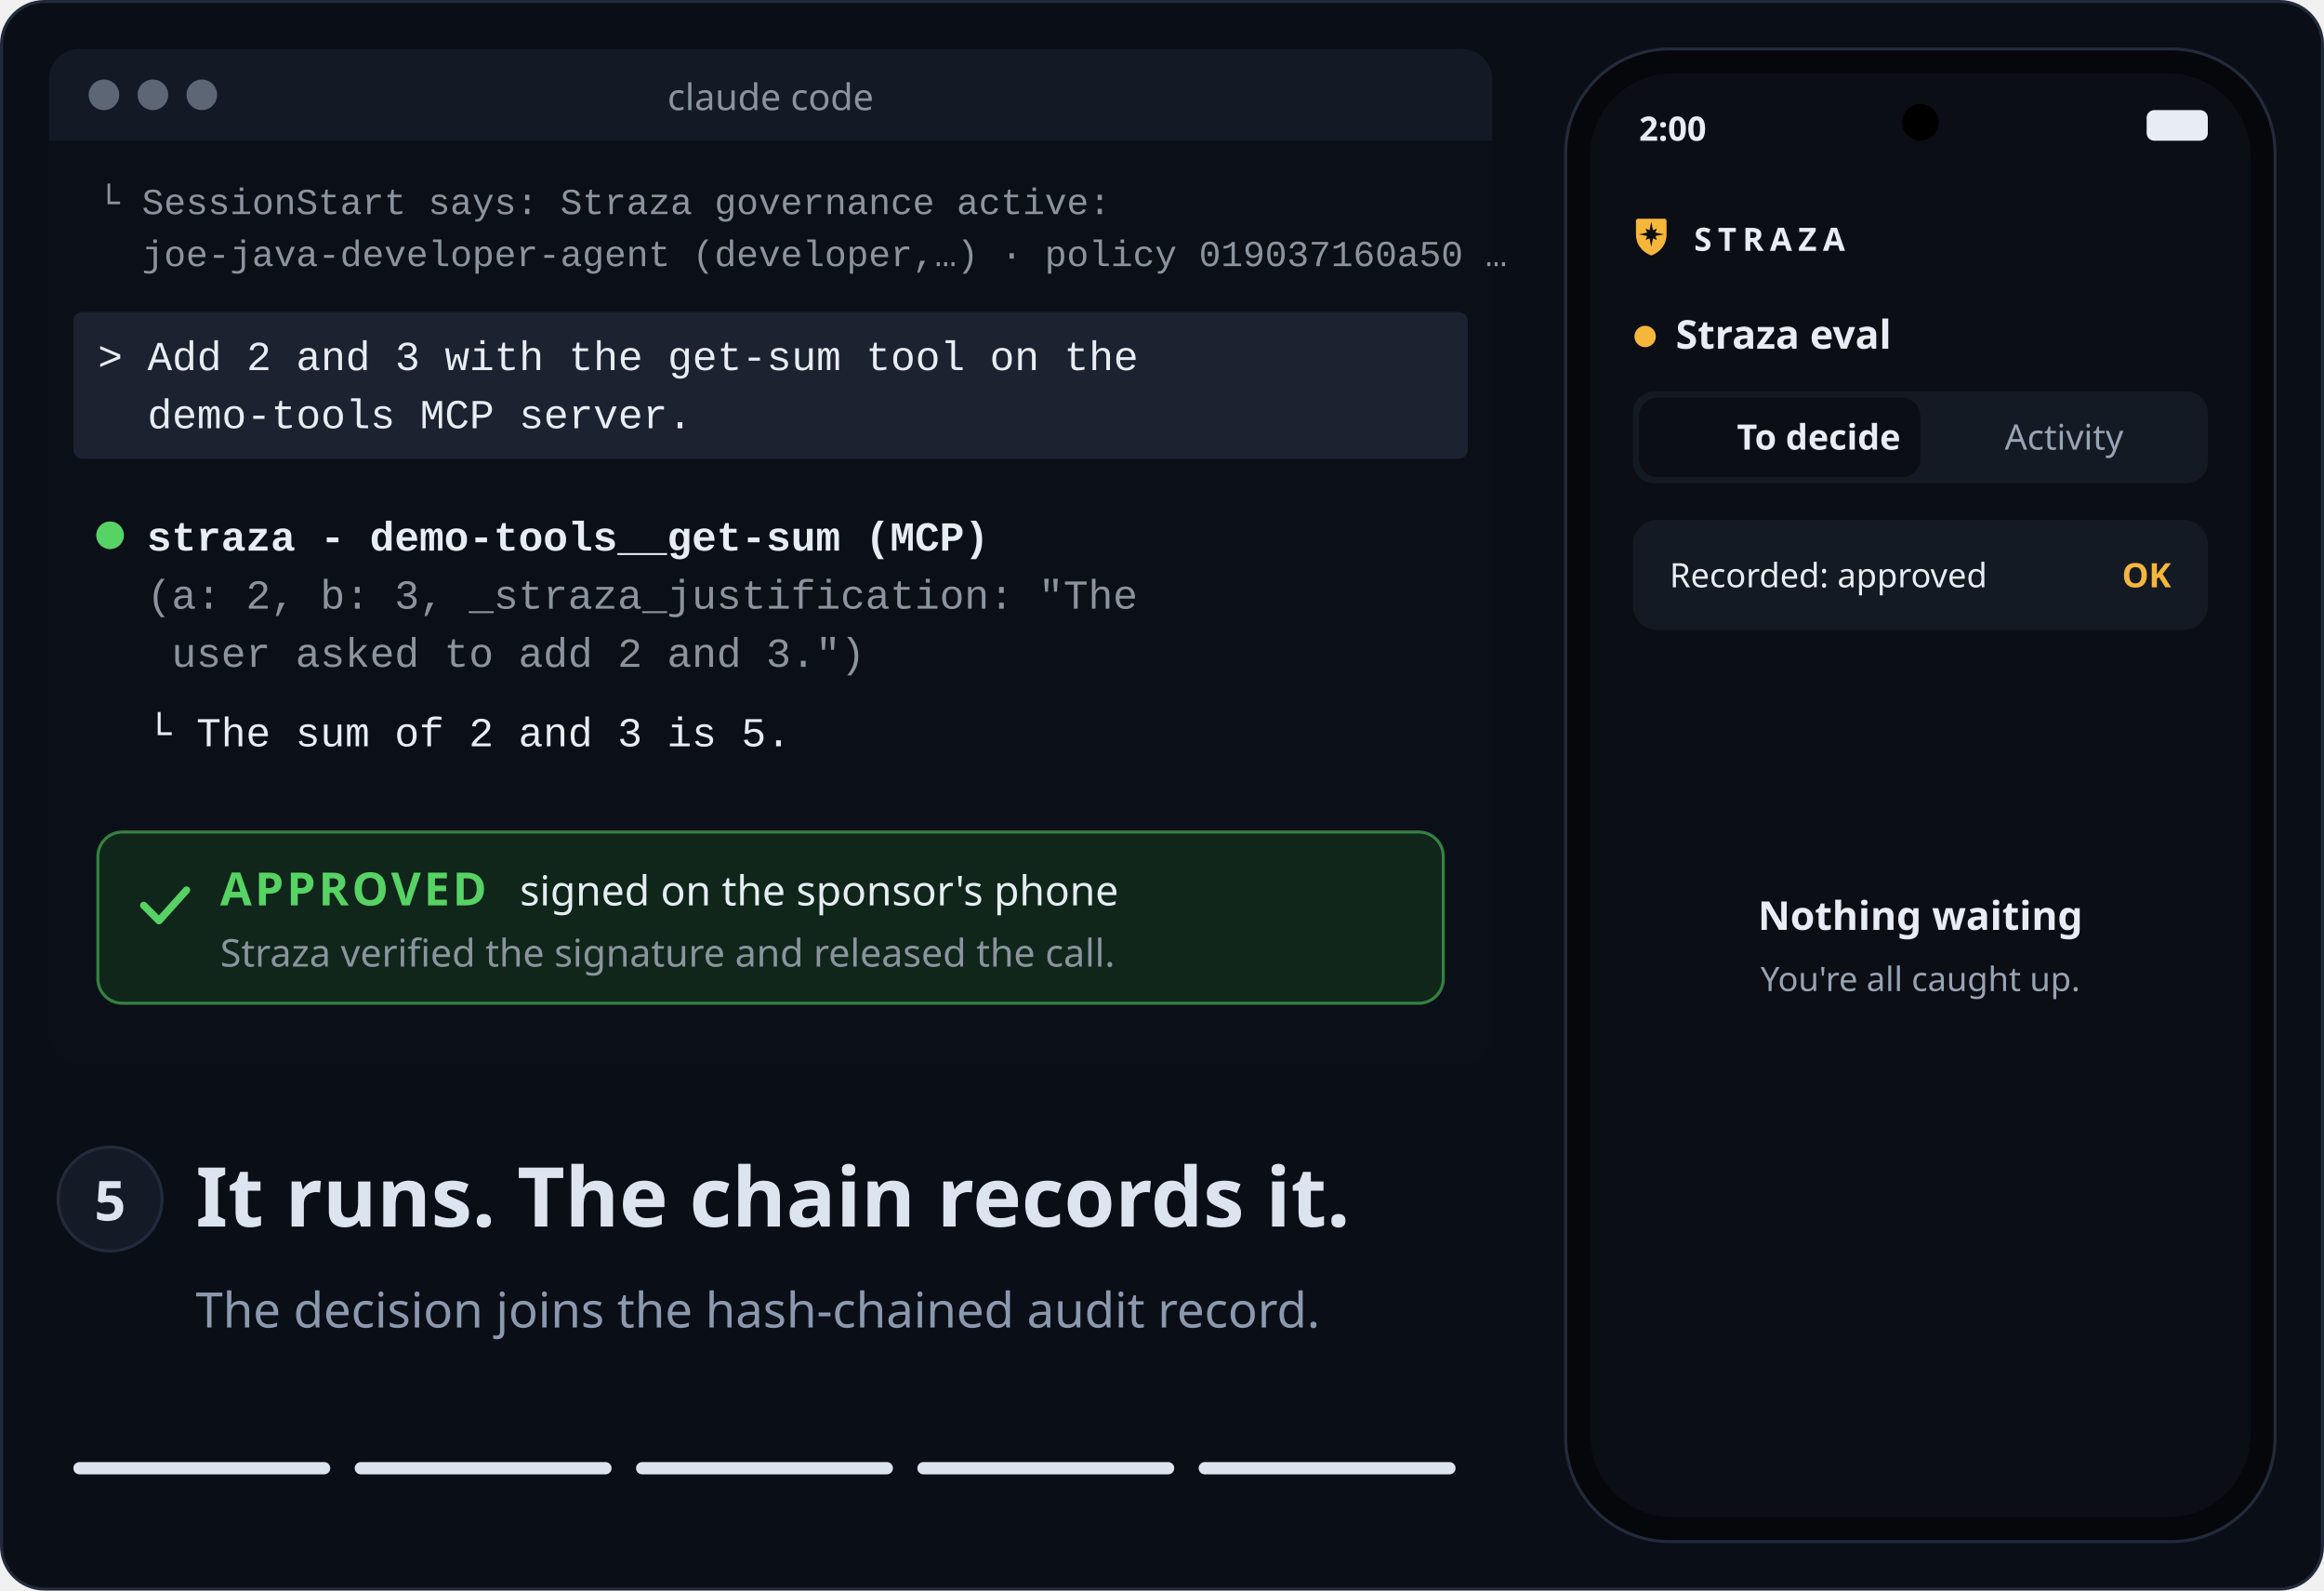
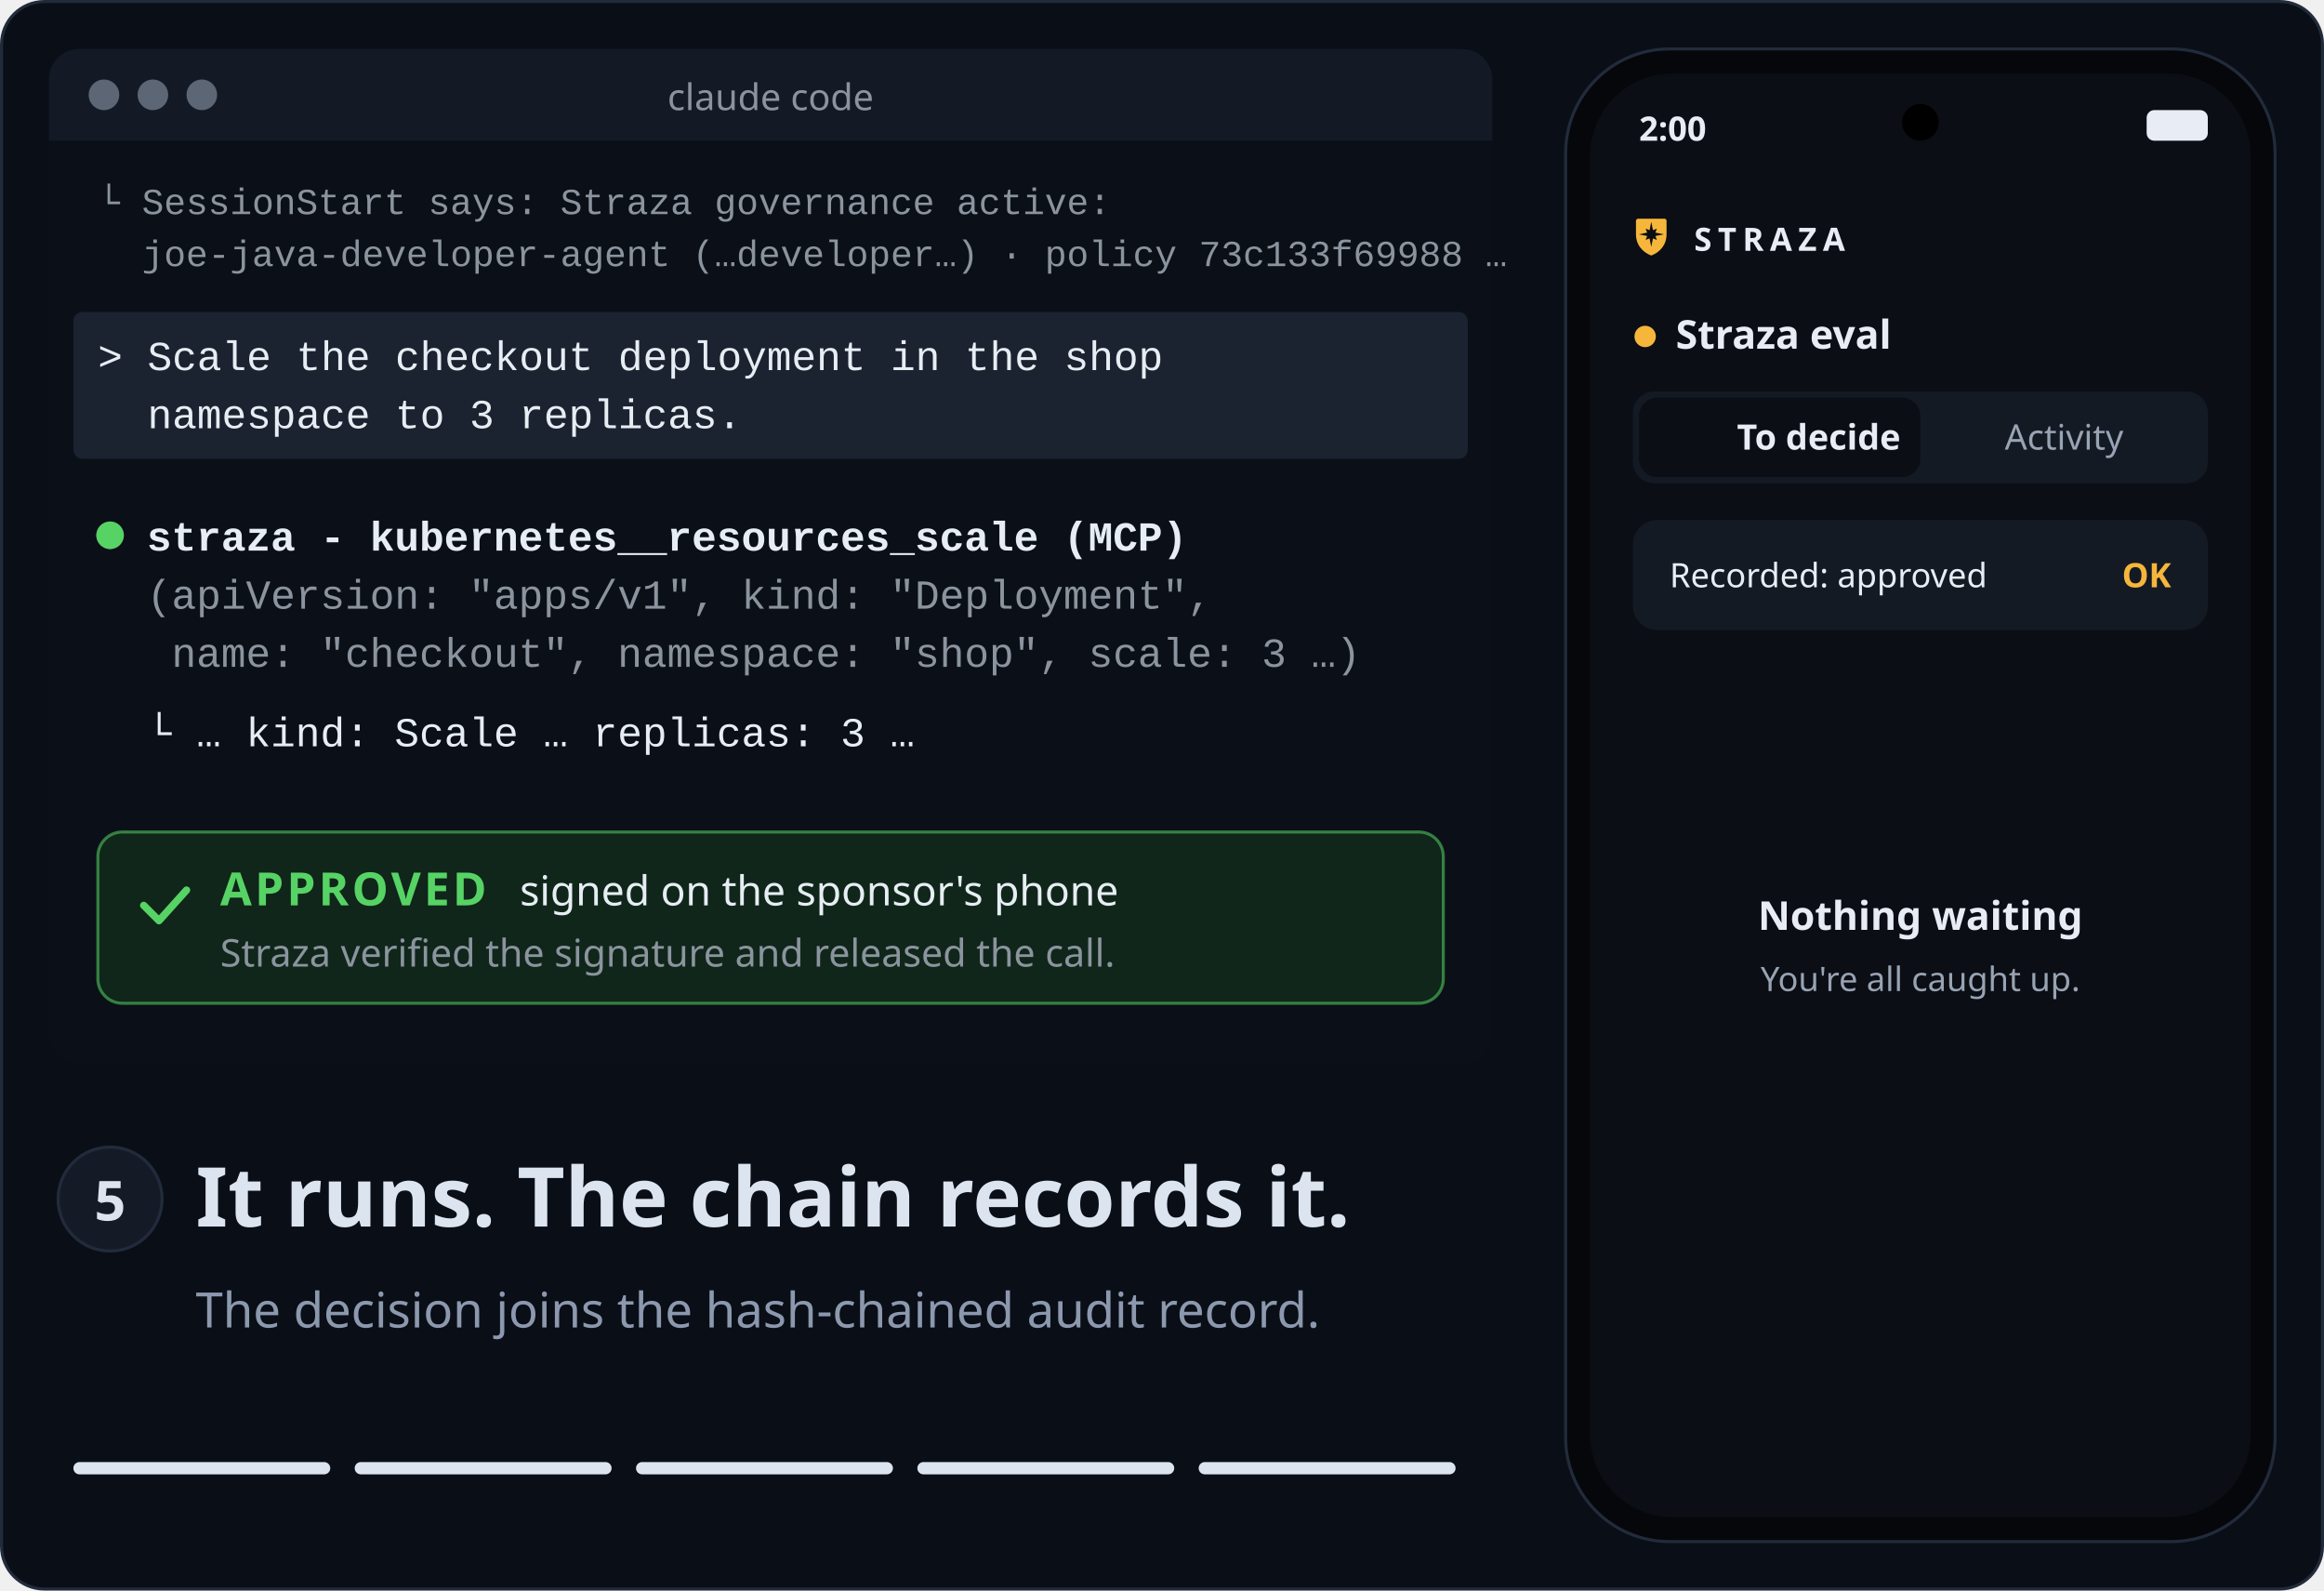
<svg xmlns="http://www.w3.org/2000/svg" viewBox="0 0 760 520" width="760" height="520" role="img" aria-labelledby="t d" xml:space="preserve">
  <style>text{white-space:pre}@keyframes k-prompt{0.00%{opacity:0}1.11%{opacity:0}2.22%{opacity:1}97.78%{opacity:1}98.89%{opacity:0}100.00%{opacity:0}}
.prompt{opacity:1;animation:k-prompt 18s linear infinite}
@keyframes k-cov1{0.00%{transform:translateX(0px);animation-timing-function:steps(40,end)}2.22%{transform:translateX(0px);animation-timing-function:steps(40,end)}7.22%{transform:translateX(440px)}99.94%{transform:translateX(440px)}100.00%{transform:translateX(0px)}}
.cov1{transform:translateX(440px);transform-box:fill-box;animation:k-cov1 18s linear infinite}
@keyframes k-cov2{0.00%{transform:translateX(0px);animation-timing-function:steps(40,end)}7.50%{transform:translateX(0px);animation-timing-function:steps(40,end)}10.56%{transform:translateX(440px)}99.94%{transform:translateX(440px)}100.00%{transform:translateX(0px)}}
.cov2{transform:translateX(440px);transform-box:fill-box;animation:k-cov2 18s linear infinite}
@keyframes k-call{0.00%{opacity:0}11.67%{opacity:0}13.33%{opacity:1}97.78%{opacity:1}99.44%{opacity:0}100.00%{opacity:0}}
.call{opacity:1;animation:k-call 18s linear infinite}
@keyframes k-done{0.00%{opacity:0}56.11%{opacity:0}57.78%{opacity:1}97.78%{opacity:1}99.44%{opacity:0}100.00%{opacity:0}}
.done{opacity:1;animation:k-done 18s linear infinite}
@keyframes k-result{0.00%{opacity:0}57.78%{opacity:0}59.44%{opacity:1}97.78%{opacity:1}99.44%{opacity:0}100.00%{opacity:0}}
.result{opacity:1;animation:k-result 18s linear infinite}
@keyframes k-wait{0.00%{opacity:0}15.00%{opacity:0}16.39%{opacity:1}55.56%{opacity:1}56.94%{opacity:0}100.00%{opacity:0}}
.wait{opacity:0;animation:k-wait 18s linear infinite}
@keyframes k-appr{0.00%{opacity:0}55.56%{opacity:0}56.94%{opacity:1}97.78%{opacity:1}99.17%{opacity:0}100.00%{opacity:0}}
.appr{opacity:1;animation:k-appr 18s linear infinite}
@keyframes k-cap0{0.00%{opacity:0}1.11%{opacity:0}2.50%{opacity:1}15.00%{opacity:1}16.39%{opacity:0}100.00%{opacity:0}}
.cap0{opacity:0;animation:k-cap0 18s linear infinite}
@keyframes k-cap1{0.00%{opacity:0}15.00%{opacity:0}16.39%{opacity:1}31.11%{opacity:1}32.50%{opacity:0}100.00%{opacity:0}}
.cap1{opacity:0;animation:k-cap1 18s linear infinite}
@keyframes k-cap2{0.00%{opacity:0}31.11%{opacity:0}32.50%{opacity:1}55.00%{opacity:1}56.39%{opacity:0}100.00%{opacity:0}}
.cap2{opacity:0;animation:k-cap2 18s linear infinite}
@keyframes k-cap3{0.00%{opacity:0}55.00%{opacity:0}56.39%{opacity:1}70.00%{opacity:1}71.39%{opacity:0}100.00%{opacity:0}}
.cap3{opacity:0;animation:k-cap3 18s linear infinite}
@keyframes k-cap4{0.00%{opacity:0}70.00%{opacity:0}71.39%{opacity:1}97.78%{opacity:1}99.17%{opacity:0}100.00%{opacity:0}}
.cap4{opacity:1;animation:k-cap4 18s linear infinite}
@keyframes k-bar0{0.00%{opacity:0}1.11%{opacity:0}2.50%{opacity:1}97.78%{opacity:1}99.17%{opacity:0}100.00%{opacity:0}}
.bar0{opacity:1;animation:k-bar0 18s linear infinite}
@keyframes k-bar1{0.00%{opacity:0}15.00%{opacity:0}16.39%{opacity:1}97.78%{opacity:1}99.17%{opacity:0}100.00%{opacity:0}}
.bar1{opacity:1;animation:k-bar1 18s linear infinite}
@keyframes k-bar2{0.00%{opacity:0}31.11%{opacity:0}32.50%{opacity:1}97.78%{opacity:1}99.17%{opacity:0}100.00%{opacity:0}}
.bar2{opacity:1;animation:k-bar2 18s linear infinite}
@keyframes k-bar3{0.00%{opacity:0}55.00%{opacity:0}56.39%{opacity:1}97.78%{opacity:1}99.17%{opacity:0}100.00%{opacity:0}}
.bar3{opacity:1;animation:k-bar3 18s linear infinite}
@keyframes k-bar4{0.00%{opacity:0}70.00%{opacity:0}71.39%{opacity:1}97.78%{opacity:1}99.17%{opacity:0}100.00%{opacity:0}}
.bar4{opacity:1;animation:k-bar4 18s linear infinite}
@keyframes k-s0{0.00%{opacity:1}16.67%{opacity:1}18.33%{opacity:0}96.67%{opacity:0}99.44%{opacity:1}100.00%{opacity:1}}
.s0{opacity:0;animation:k-s0 18s linear infinite}
@keyframes k-s1{0.00%{opacity:0}16.67%{opacity:0}18.33%{opacity:1}27.78%{opacity:1}29.44%{opacity:0}100.00%{opacity:0}}
.s1{opacity:0;animation:k-s1 18s linear infinite}
@keyframes k-tap1{0.00%{opacity:0}25.28%{opacity:0}25.83%{opacity:0.3}27.50%{opacity:0}100.00%{opacity:0}}
.tap1{opacity:0;animation:k-tap1 18s linear infinite}
@keyframes k-s2{0.00%{opacity:0}27.78%{opacity:0}29.44%{opacity:1}55.00%{opacity:1}56.67%{opacity:0}100.00%{opacity:0}}
.s2{opacity:0;animation:k-s2 18s linear infinite}
@keyframes k-tap2{0.00%{opacity:0}38.33%{opacity:0}38.89%{opacity:0.35}40.83%{opacity:0}100.00%{opacity:0}}
.tap2{opacity:0;animation:k-tap2 18s linear infinite}
@keyframes k-pin0{0.00%{opacity:0}43.89%{opacity:0}44.44%{opacity:1}55.00%{opacity:1}55.56%{opacity:0}100.00%{opacity:0}}
.pin0{opacity:0;animation:k-pin0 18s linear infinite}
@keyframes k-pin1{0.00%{opacity:0}45.83%{opacity:0}46.39%{opacity:1}55.00%{opacity:1}55.56%{opacity:0}100.00%{opacity:0}}
.pin1{opacity:0;animation:k-pin1 18s linear infinite}
@keyframes k-pin2{0.00%{opacity:0}47.78%{opacity:0}48.33%{opacity:1}55.00%{opacity:1}55.56%{opacity:0}100.00%{opacity:0}}
.pin2{opacity:0;animation:k-pin2 18s linear infinite}
@keyframes k-pin3{0.00%{opacity:0}49.72%{opacity:0}50.28%{opacity:1}55.00%{opacity:1}55.56%{opacity:0}100.00%{opacity:0}}
.pin3{opacity:0;animation:k-pin3 18s linear infinite}
@keyframes k-s3{0.00%{opacity:0}40.56%{opacity:0}42.22%{opacity:1}55.00%{opacity:1}56.67%{opacity:0}100.00%{opacity:0}}
.s3{opacity:0;animation:k-s3 18s linear infinite}
@keyframes k-s4{0.00%{opacity:0}55.00%{opacity:0}56.67%{opacity:1}96.67%{opacity:1}98.33%{opacity:0}100.00%{opacity:0}}
.s4{opacity:1;animation:k-s4 18s linear infinite}
@media (prefers-reduced-motion:reduce){*{animation:none!important}}</style>
  <rect x=".5" y=".5" width="759" height="519" rx="14" fill="#0a0e16" stroke="#222b3b" />
  <rect x="16" y="16" width="472" height="332" rx="10" fill="#0b0f17" />
  <path d="M16 46V26a10 10 0 0 1 10-10H478a10 10 0 0 1 10 10V46Z" fill="#131a26" />
  <circle cx="34" cy="31" r="5" fill="#5c6675" />
  <circle cx="50" cy="31" r="5" fill="#5c6675" />
  <circle cx="66" cy="31" r="5" fill="#5c6675" />
  <text x="252.0" y="36" font-family="-apple-system,BlinkMacSystemFont,'Segoe UI','Noto Sans',Helvetica,Arial,sans-serif" font-size="12" font-weight="400" fill="#8b949e" text-anchor="middle">claude code</text>
  <text x="32" y="70" font-family="ui-monospace,SFMono-Regular,Menlo,Consolas,'Liberation Mono',monospace" font-size="12" font-weight="400" fill="#8b949e" text-anchor="start">└ SessionStart says: Straza governance active:</text>
-   <text x="32" y="87" font-family="ui-monospace,SFMono-Regular,Menlo,Consolas,'Liberation Mono',monospace" font-size="12" font-weight="400" fill="#8b949e" text-anchor="start">  joe-java-developer-agent (developer,…) · policy 019037160a50 …</text>
+   <text x="32" y="87" font-family="ui-monospace,SFMono-Regular,Menlo,Consolas,'Liberation Mono',monospace" font-size="12" font-weight="400" fill="#8b949e" text-anchor="start">  joe-java-developer-agent (…developer…) · policy 73c133f69988 …</text>
  <clipPath id="pc">
    <rect x="24" y="102" width="456" height="48" />
  </clipPath>
  <g class="prompt" clip-path="url(#pc)">
    <rect x="24" y="102" width="456" height="48" rx="3" fill="#1b2331" />
-     <text x="32" y="121" font-family="ui-monospace,SFMono-Regular,Menlo,Consolas,'Liberation Mono',monospace" font-size="13.5" font-weight="400" fill="#e6edf3" text-anchor="start">&gt; Add 2 and 3 with the get-sum tool on the</text>
-     <text x="32" y="140" font-family="ui-monospace,SFMono-Regular,Menlo,Consolas,'Liberation Mono',monospace" font-size="13.5" font-weight="400" fill="#e6edf3" text-anchor="start">  demo-tools MCP server.</text>
+     <text x="32" y="121" font-family="ui-monospace,SFMono-Regular,Menlo,Consolas,'Liberation Mono',monospace" font-size="13.5" font-weight="400" fill="#e6edf3" text-anchor="start">&gt; Scale the checkout deployment in the shop</text>
+     <text x="32" y="140" font-family="ui-monospace,SFMono-Regular,Menlo,Consolas,'Liberation Mono',monospace" font-size="13.5" font-weight="400" fill="#e6edf3" text-anchor="start">  namespace to 3 replicas.</text>
    <rect class="cov1" x="46" y="106" width="472" height="19" fill="#1b2331" />
    <rect class="cov2" x="46" y="126" width="472" height="20" fill="#1b2331" />
  </g>
  <g class="call">
    <circle cx="36" cy="175" r="4.5" fill="#5c6675" />
-     <text x="48" y="180" font-family="ui-monospace,SFMono-Regular,Menlo,Consolas,'Liberation Mono',monospace" font-size="13.5" font-weight="700" fill="#e6edf3" text-anchor="start">straza - demo-tools__get-sum (MCP)</text>
-     <text x="48" y="199" font-family="ui-monospace,SFMono-Regular,Menlo,Consolas,'Liberation Mono',monospace" font-size="13.5" font-weight="400" fill="#8b949e" text-anchor="start">(a: 2, b: 3, _straza_justification: "The</text>
-     <text x="48" y="218" font-family="ui-monospace,SFMono-Regular,Menlo,Consolas,'Liberation Mono',monospace" font-size="13.5" font-weight="400" fill="#8b949e" text-anchor="start"> user asked to add 2 and 3.")</text>
+     <text x="48" y="180" font-family="ui-monospace,SFMono-Regular,Menlo,Consolas,'Liberation Mono',monospace" font-size="13.5" font-weight="700" fill="#e6edf3" text-anchor="start">straza - kubernetes__resources_scale (MCP)</text>
+     <text x="48" y="199" font-family="ui-monospace,SFMono-Regular,Menlo,Consolas,'Liberation Mono',monospace" font-size="13.5" font-weight="400" fill="#8b949e" text-anchor="start">(apiVersion: "apps/v1", kind: "Deployment",</text>
+     <text x="48" y="218" font-family="ui-monospace,SFMono-Regular,Menlo,Consolas,'Liberation Mono',monospace" font-size="13.5" font-weight="400" fill="#8b949e" text-anchor="start"> name: "checkout", namespace: "shop", scale: 3 …)</text>
  </g>
  <circle class="done" cx="36" cy="175" r="4.5" fill="#56d364" />
  <g class="result">
-     <text x="48" y="244" font-family="ui-monospace,SFMono-Regular,Menlo,Consolas,'Liberation Mono',monospace" font-size="13.5" font-weight="400" fill="#e6edf3" text-anchor="start">└ The sum of 2 and 3 is 5.</text>
+     <text x="48" y="244" font-family="ui-monospace,SFMono-Regular,Menlo,Consolas,'Liberation Mono',monospace" font-size="13.5" font-weight="400" fill="#e6edf3" text-anchor="start">└ … kind: Scale … replicas: 3 …</text>
  </g>
  <g class="wait">
    <rect x="32" y="272" width="440" height="56" rx="8" fill="#2c2210" stroke="#e3b341" stroke-opacity=".55" />
    <rect x="48" y="289" width="4.5" height="14" rx="1" fill="#e3b341" />
    <rect x="56" y="289" width="4.5" height="14" rx="1" fill="#e3b341" />
    <text x="72" y="296" font-family="-apple-system,BlinkMacSystemFont,'Segoe UI','Noto Sans',Helvetica,Arial,sans-serif" font-size="15" font-weight="700" fill="#e3b341" text-anchor="start" letter-spacing="1">WAITING</text>
-     <text x="156" y="296" font-family="-apple-system,BlinkMacSystemFont,'Segoe UI','Noto Sans',Helvetica,Arial,sans-serif" font-size="13.5" font-weight="400" fill="#e6edf3" text-anchor="start">hold, rule demo-tools-get-sum-approve</text>
-     <text x="72" y="316" font-family="-apple-system,BlinkMacSystemFont,'Segoe UI','Noto Sans',Helvetica,Arial,sans-serif" font-size="12.5" font-weight="400" fill="#8b949e" text-anchor="start">The agent's sponsor decides. No answer in 120 s is a deny.</text>
+     <text x="156" y="296" font-family="-apple-system,BlinkMacSystemFont,'Segoe UI','Noto Sans',Helvetica,Arial,sans-serif" font-size="13.5" font-weight="400" fill="#e6edf3" text-anchor="start">hold, rule kubernetes-resources-scale-approve</text>
+     <text x="72" y="316" font-family="-apple-system,BlinkMacSystemFont,'Segoe UI','Noto Sans',Helvetica,Arial,sans-serif" font-size="12.5" font-weight="400" fill="#8b949e" text-anchor="start">The agent's sponsor decides. No answer in 90 s is a deny.</text>
  </g>
  <g class="appr">
    <rect x="32" y="272" width="440" height="56" rx="8" fill="#10261a" stroke="#56d364" stroke-opacity=".55" />
    <path d="M47 296l5 5 9-10" fill="none" stroke="#56d364" stroke-width="2.4" stroke-linecap="round" stroke-linejoin="round" />
    <text x="72" y="296" font-family="-apple-system,BlinkMacSystemFont,'Segoe UI','Noto Sans',Helvetica,Arial,sans-serif" font-size="15" font-weight="700" fill="#56d364" text-anchor="start" letter-spacing="1">APPROVED</text>
    <text x="170" y="296" font-family="-apple-system,BlinkMacSystemFont,'Segoe UI','Noto Sans',Helvetica,Arial,sans-serif" font-size="13.5" font-weight="400" fill="#e6edf3" text-anchor="start">signed on the sponsor's phone</text>
    <text x="72" y="316" font-family="-apple-system,BlinkMacSystemFont,'Segoe UI','Noto Sans',Helvetica,Arial,sans-serif" font-size="12.5" font-weight="400" fill="#8b949e" text-anchor="start">Straza verified the signature and released the call.</text>
  </g>
  <g class="cap0">
    <circle cx="36" cy="392" r="17" fill="#141b27" stroke="#222b3b" />
    <text x="36" y="399" font-family="-apple-system,BlinkMacSystemFont,'Segoe UI','Noto Sans',Helvetica,Arial,sans-serif" font-size="18" font-weight="700" fill="#dce4f0" text-anchor="middle">1</text>
    <text x="64" y="401" font-family="-apple-system,BlinkMacSystemFont,'Segoe UI','Noto Sans',Helvetica,Arial,sans-serif" font-size="27" font-weight="600" fill="#dce4f0" text-anchor="start">The agent calls a tool.</text>
    <text x="64" y="434" font-family="-apple-system,BlinkMacSystemFont,'Segoe UI','Noto Sans',Helvetica,Arial,sans-serif" font-size="16" font-weight="400" fill="#8b98ae" text-anchor="start">Claude Code, through the Straza MCP gateway.</text>
  </g>
  <g class="cap1">
    <circle cx="36" cy="392" r="17" fill="#141b27" stroke="#222b3b" />
    <text x="36" y="399" font-family="-apple-system,BlinkMacSystemFont,'Segoe UI','Noto Sans',Helvetica,Arial,sans-serif" font-size="18" font-weight="700" fill="#dce4f0" text-anchor="middle">2</text>
    <text x="64" y="401" font-family="-apple-system,BlinkMacSystemFont,'Segoe UI','Noto Sans',Helvetica,Arial,sans-serif" font-size="27" font-weight="600" fill="#dce4f0" text-anchor="start">The call waits for a decision.</text>
    <text x="64" y="434" font-family="-apple-system,BlinkMacSystemFont,'Segoe UI','Noto Sans',Helvetica,Arial,sans-serif" font-size="16" font-weight="400" fill="#8b98ae" text-anchor="start">A mode: approve rule names who decides.</text>
  </g>
  <g class="cap2">
    <circle cx="36" cy="392" r="17" fill="#141b27" stroke="#222b3b" />
    <text x="36" y="399" font-family="-apple-system,BlinkMacSystemFont,'Segoe UI','Noto Sans',Helvetica,Arial,sans-serif" font-size="18" font-weight="700" fill="#dce4f0" text-anchor="middle">3</text>
    <text x="64" y="401" font-family="-apple-system,BlinkMacSystemFont,'Segoe UI','Noto Sans',Helvetica,Arial,sans-serif" font-size="27" font-weight="600" fill="#dce4f0" text-anchor="start">The sponsor checks the call.</text>
    <text x="64" y="434" font-family="-apple-system,BlinkMacSystemFont,'Segoe UI','Noto Sans',Helvetica,Arial,sans-serif" font-size="16" font-weight="400" fill="#8b98ae" text-anchor="start">A preview of the call and the stated reason.</text>
  </g>
  <g class="cap3">
    <circle cx="36" cy="392" r="17" fill="#141b27" stroke="#222b3b" />
    <text x="36" y="399" font-family="-apple-system,BlinkMacSystemFont,'Segoe UI','Noto Sans',Helvetica,Arial,sans-serif" font-size="18" font-weight="700" fill="#dce4f0" text-anchor="middle">4</text>
    <text x="64" y="401" font-family="-apple-system,BlinkMacSystemFont,'Segoe UI','Noto Sans',Helvetica,Arial,sans-serif" font-size="27" font-weight="600" fill="#dce4f0" text-anchor="start">The phone's key signs it.</text>
    <text x="64" y="434" font-family="-apple-system,BlinkMacSystemFont,'Segoe UI','Noto Sans',Helvetica,Arial,sans-serif" font-size="16" font-weight="400" fill="#8b98ae" text-anchor="start">Straza verifies the signature, then releases the call.</text>
  </g>
  <g class="cap4">
    <circle cx="36" cy="392" r="17" fill="#141b27" stroke="#222b3b" />
    <text x="36" y="399" font-family="-apple-system,BlinkMacSystemFont,'Segoe UI','Noto Sans',Helvetica,Arial,sans-serif" font-size="18" font-weight="700" fill="#dce4f0" text-anchor="middle">5</text>
    <text x="64" y="401" font-family="-apple-system,BlinkMacSystemFont,'Segoe UI','Noto Sans',Helvetica,Arial,sans-serif" font-size="27" font-weight="600" fill="#dce4f0" text-anchor="start">It runs. The chain records it.</text>
    <text x="64" y="434" font-family="-apple-system,BlinkMacSystemFont,'Segoe UI','Noto Sans',Helvetica,Arial,sans-serif" font-size="16" font-weight="400" fill="#8b98ae" text-anchor="start">The decision joins the hash-chained audit record.</text>
  </g>
  <rect x="24" y="478" width="84" height="4" rx="2" fill="#39445a" opacity=".6" />
  <rect class="bar0" x="24" y="478" width="84" height="4" rx="2" fill="#dce4f0" />
  <rect x="116" y="478" width="84" height="4" rx="2" fill="#39445a" opacity=".6" />
  <rect class="bar1" x="116" y="478" width="84" height="4" rx="2" fill="#dce4f0" />
  <rect x="208" y="478" width="84" height="4" rx="2" fill="#39445a" opacity=".6" />
  <rect class="bar2" x="208" y="478" width="84" height="4" rx="2" fill="#dce4f0" />
  <rect x="300" y="478" width="84" height="4" rx="2" fill="#39445a" opacity=".6" />
  <rect class="bar3" x="300" y="478" width="84" height="4" rx="2" fill="#dce4f0" />
  <rect x="392" y="478" width="84" height="4" rx="2" fill="#39445a" opacity=".6" />
  <rect class="bar4" x="392" y="478" width="84" height="4" rx="2" fill="#dce4f0" />
  <rect x="512" y="16" width="232" height="488" rx="34" fill="#05070b" stroke="#222b3b" />
  <rect x="520" y="24" width="216" height="472" rx="27" fill="#0b0e14" />
  <clipPath id="sc">
    <rect x="520" y="24" width="216" height="472" rx="27" />
  </clipPath>
  <g clip-path="url(#sc)">
    <text x="536" y="46" font-family="-apple-system,BlinkMacSystemFont,'Segoe UI','Noto Sans',Helvetica,Arial,sans-serif" font-size="11" font-weight="600" fill="#e8edf5" text-anchor="start">2:00</text>
    <circle cx="628.0" cy="40" r="6" fill="#000" />
    <rect x="702" y="36" width="20" height="10" rx="2.5" fill="#e8edf5" />
    <g class="s0">
      <g transform="translate(532 69) scale(0.5)">
        <path fill="#f6b63c" d="M7.4 5H24.6A1.4 1.4 0 0 1 26 6.4V15.2C26 22.1 21.7 26.9 16 29.1C10.3 26.9 6 22.1 6 15.2V6.4A1.4 1.4 0 0 1 7.4 5Z" />
        <path fill="#0b0d12" d="M16 7L17.11 12.52L19.68 11.52L18.68 14.09L24.2 15.2L18.68 16.31L19.68 18.88L17.11 17.88L16 23.4L14.89 17.88L12.32 18.88L13.32 16.31L7.8 15.2L13.32 14.09L12.32 11.52L14.89 12.52Z" />
      </g>
      <text x="554" y="82" font-family="-apple-system,BlinkMacSystemFont,'Segoe UI','Noto Sans',Helvetica,Arial,sans-serif" font-size="10.5" font-weight="600" fill="#e8edf5" text-anchor="start" letter-spacing="2">STRAZA</text>
      <circle cx="538" cy="110" r="3.5" fill="#f6b63c" />
      <text x="548" y="114" font-family="-apple-system,BlinkMacSystemFont,'Segoe UI','Noto Sans',Helvetica,Arial,sans-serif" font-size="13" font-weight="700" fill="#e8edf5" text-anchor="start">Straza eval</text>
      <rect x="534" y="128" width="188" height="30" rx="7" fill="#141a24" />
      <rect x="536" y="130" width="92.0" height="26" rx="6" fill="#0b0e14" />
      <text x="568" y="147" font-family="-apple-system,BlinkMacSystemFont,'Segoe UI','Noto Sans',Helvetica,Arial,sans-serif" font-size="11.5" font-weight="600" fill="#e8edf5" text-anchor="start">To decide</text>
      <text x="675.0" y="147" font-family="-apple-system,BlinkMacSystemFont,'Segoe UI','Noto Sans',Helvetica,Arial,sans-serif" font-size="11.5" font-weight="400" fill="#98a3b3" text-anchor="middle">Activity</text>
      <text x="628.0" y="304" font-family="-apple-system,BlinkMacSystemFont,'Segoe UI','Noto Sans',Helvetica,Arial,sans-serif" font-size="13" font-weight="700" fill="#e8edf5" text-anchor="middle">Nothing waiting</text>
      <text x="628.0" y="324" font-family="-apple-system,BlinkMacSystemFont,'Segoe UI','Noto Sans',Helvetica,Arial,sans-serif" font-size="11" font-weight="400" fill="#98a3b3" text-anchor="middle">You're all caught up.</text>
    </g>
    <g class="s1">
      <g transform="translate(532 69) scale(0.5)">
        <path fill="#f6b63c" d="M7.4 5H24.6A1.4 1.4 0 0 1 26 6.4V15.2C26 22.1 21.7 26.9 16 29.1C10.3 26.9 6 22.1 6 15.2V6.4A1.4 1.4 0 0 1 7.4 5Z" />
        <path fill="#0b0d12" d="M16 7L17.11 12.52L19.68 11.52L18.68 14.09L24.2 15.2L18.68 16.31L19.68 18.88L17.11 17.88L16 23.4L14.89 17.88L12.32 18.88L13.32 16.31L7.8 15.2L13.32 14.09L12.32 11.52L14.89 12.52Z" />
      </g>
      <text x="554" y="82" font-family="-apple-system,BlinkMacSystemFont,'Segoe UI','Noto Sans',Helvetica,Arial,sans-serif" font-size="10.5" font-weight="600" fill="#e8edf5" text-anchor="start" letter-spacing="2">STRAZA</text>
      <circle cx="538" cy="110" r="3.5" fill="#f6b63c" />
      <text x="548" y="114" font-family="-apple-system,BlinkMacSystemFont,'Segoe UI','Noto Sans',Helvetica,Arial,sans-serif" font-size="13" font-weight="700" fill="#e8edf5" text-anchor="start">Straza eval</text>
      <rect x="534" y="128" width="188" height="30" rx="7" fill="#141a24" />
      <rect x="536" y="130" width="92.0" height="26" rx="6" fill="#0b0e14" />
      <text x="568" y="147" font-family="-apple-system,BlinkMacSystemFont,'Segoe UI','Noto Sans',Helvetica,Arial,sans-serif" font-size="11.5" font-weight="600" fill="#e8edf5" text-anchor="start">To decide</text>
      <rect x="626" y="136" width="12" height="15" rx="3" fill="#f6b63c" />
      <text x="632" y="147.5" font-family="-apple-system,BlinkMacSystemFont,'Segoe UI','Noto Sans',Helvetica,Arial,sans-serif" font-size="10" font-weight="700" fill="#0b0d12" text-anchor="middle">1</text>
      <text x="675.0" y="147" font-family="-apple-system,BlinkMacSystemFont,'Segoe UI','Noto Sans',Helvetica,Arial,sans-serif" font-size="11.5" font-weight="400" fill="#98a3b3" text-anchor="middle">Activity</text>
      <rect x="534" y="174" width="188" height="84" rx="9" fill="#141a24" stroke="#232c3b" />
-       <text x="544" y="196" font-family="-apple-system,BlinkMacSystemFont,'Segoe UI','Noto Sans',Helvetica,Arial,sans-serif" font-size="12" font-weight="600" fill="#e8edf5" text-anchor="start">get-sum in demo-tools</text>
+       <text x="544" y="196" font-family="-apple-system,BlinkMacSystemFont,'Segoe UI','Noto Sans',Helvetica,Arial,sans-serif" font-size="11.5" font-weight="600" fill="#e8edf5" text-anchor="start">resources scale in kubernetes</text>
      <rect x="544" y="205" width="80" height="18" rx="4" fill="#2a2110" />
      <circle cx="554" cy="214" r="4.5" fill="none" stroke="#f6b63c" stroke-width="1.3" />
      <path d="M554 211.525V214H556.25" fill="none" stroke="#f6b63c" stroke-width="1.3" stroke-linecap="round" />
-       <text x="563" y="218" font-family="ui-monospace,SFMono-Regular,Menlo,Consolas,'Liberation Mono',monospace" font-size="9.5" font-weight="400" fill="#f6b63c" text-anchor="start">1m 54s left</text>
+       <text x="563" y="218" font-family="ui-monospace,SFMono-Regular,Menlo,Consolas,'Liberation Mono',monospace" font-size="9.5" font-weight="400" fill="#f6b63c" text-anchor="start">1m 26s left</text>
      <rect x="544" y="230" width="168" height="19" rx="4" fill="#0b0e14" />
      <text x="550" y="243" font-family="ui-monospace,SFMono-Regular,Menlo,Consolas,'Liberation Mono',monospace" font-size="10" font-weight="400" fill="#98a3b3" text-anchor="start">joe-java-developer-agent</text>
    </g>
    <circle class="tap1" cx="628" cy="216" r="16" fill="#ffffff" />
    <g class="s2">
      <text x="534" y="86" font-family="-apple-system,BlinkMacSystemFont,'Segoe UI','Noto Sans',Helvetica,Arial,sans-serif" font-size="15" font-weight="700" fill="#e8edf5" text-anchor="start">Approve this action?</text>
      <rect x="534" y="96" width="80" height="18" rx="4" fill="#2a2110" />
      <circle cx="544" cy="105" r="4.5" fill="none" stroke="#f6b63c" stroke-width="1.3" />
      <path d="M544 102.525V105H546.25" fill="none" stroke="#f6b63c" stroke-width="1.3" stroke-linecap="round" />
-       <text x="553" y="109" font-family="ui-monospace,SFMono-Regular,Menlo,Consolas,'Liberation Mono',monospace" font-size="9.5" font-weight="400" fill="#f6b63c" text-anchor="start">1m 50s left</text>
+       <text x="553" y="109" font-family="ui-monospace,SFMono-Regular,Menlo,Consolas,'Liberation Mono',monospace" font-size="9.5" font-weight="400" fill="#f6b63c" text-anchor="start">1m 22s left</text>
      <text x="620" y="104" font-family="-apple-system,BlinkMacSystemFont,'Segoe UI','Noto Sans',Helvetica,Arial,sans-serif" font-size="8.5" font-weight="400" fill="#98a3b3" text-anchor="start">left to decide · denied</text>
      <text x="620" y="115" font-family="-apple-system,BlinkMacSystemFont,'Segoe UI','Noto Sans',Helvetica,Arial,sans-serif" font-size="8.5" font-weight="400" fill="#98a3b3" text-anchor="start">automatically at zero</text>
-       <rect x="534" y="130" width="188" height="136" rx="8" fill="#141a24" />
-       <text x="544" y="144" font-family="-apple-system,BlinkMacSystemFont,'Segoe UI','Noto Sans',Helvetica,Arial,sans-serif" font-size="8" font-weight="700" fill="#98a3b3" text-anchor="start" letter-spacing="1">DEPLOYMENT</text>
-       <text x="544" y="157" font-family="-apple-system,BlinkMacSystemFont,'Segoe UI','Noto Sans',Helvetica,Arial,sans-serif" font-size="11" font-weight="600" fill="#e8edf5" text-anchor="start">Straza eval</text>
-       <text x="544" y="173" font-family="-apple-system,BlinkMacSystemFont,'Segoe UI','Noto Sans',Helvetica,Arial,sans-serif" font-size="8" font-weight="700" fill="#98a3b3" text-anchor="start" letter-spacing="1">TOOL</text>
-       <text x="544" y="186" font-family="-apple-system,BlinkMacSystemFont,'Segoe UI','Noto Sans',Helvetica,Arial,sans-serif" font-size="11" font-weight="600" fill="#e8edf5" text-anchor="start">get-sum in demo-tools</text>
-       <text x="544" y="198" font-family="ui-monospace,SFMono-Regular,Menlo,Consolas,'Liberation Mono',monospace" font-size="9" font-weight="400" fill="#98a3b3" text-anchor="start">mcp.call demo-tools:get-sum</text>
-       <text x="544" y="212" font-family="-apple-system,BlinkMacSystemFont,'Segoe UI','Noto Sans',Helvetica,Arial,sans-serif" font-size="8" font-weight="700" fill="#98a3b3" text-anchor="start" letter-spacing="1">REQUESTED BY</text>
-       <text x="544" y="225" font-family="-apple-system,BlinkMacSystemFont,'Segoe UI','Noto Sans',Helvetica,Arial,sans-serif" font-size="11" font-weight="600" fill="#e8edf5" text-anchor="start">joe-java-developer-agent</text>
-       <text x="544" y="241" font-family="-apple-system,BlinkMacSystemFont,'Segoe UI','Noto Sans',Helvetica,Arial,sans-serif" font-size="8" font-weight="700" fill="#98a3b3" text-anchor="start" letter-spacing="1">RULE</text>
-       <text x="544" y="254" font-family="ui-monospace,SFMono-Regular,Menlo,Consolas,'Liberation Mono',monospace" font-size="10.5" font-weight="400" fill="#e8edf5" text-anchor="start">demo-tools-get-sum-approve</text>
-       <rect x="534" y="272" width="188" height="54" rx="7" fill="#141a24" />
-       <text x="544" y="285.0" font-family="ui-monospace,SFMono-Regular,Menlo,Consolas,'Liberation Mono',monospace" font-size="9" font-weight="400" fill="#e8edf5" text-anchor="start">{</text>
-       <text x="544" y="296.5" font-family="ui-monospace,SFMono-Regular,Menlo,Consolas,'Liberation Mono',monospace" font-size="9" font-weight="400" fill="#e8edf5" text-anchor="start">  "a": 2,</text>
-       <text x="544" y="308.0" font-family="ui-monospace,SFMono-Regular,Menlo,Consolas,'Liberation Mono',monospace" font-size="9" font-weight="400" fill="#e8edf5" text-anchor="start">  "b": 3</text>
-       <text x="544" y="319.5" font-family="ui-monospace,SFMono-Regular,Menlo,Consolas,'Liberation Mono',monospace" font-size="9" font-weight="400" fill="#e8edf5" text-anchor="start">}</text>
-       <rect x="534" y="332" width="188" height="38" rx="7" fill="#141a24" />
-       <text x="542" y="347" font-family="-apple-system,BlinkMacSystemFont,'Segoe UI','Noto Sans',Helvetica,Arial,sans-serif" font-size="8" font-weight="600" fill="#98a3b3" text-anchor="start">The requester's stated reason</text>
-       <text x="716" y="347" font-family="-apple-system,BlinkMacSystemFont,'Segoe UI','Noto Sans',Helvetica,Arial,sans-serif" font-size="6.5" font-weight="700" fill="#98a3b3" text-anchor="end" letter-spacing=".4">UNVERIFIED</text>
-       <text x="544" y="362" font-family="-apple-system,BlinkMacSystemFont,'Segoe UI','Noto Sans',Helvetica,Arial,sans-serif" font-size="9.5" font-weight="400" fill="#e8edf5" text-anchor="start" font-style="italic">“The user asked to add 2 and 3.”</text>
-       <text x="534" y="386" font-family="-apple-system,BlinkMacSystemFont,'Segoe UI','Noto Sans',Helvetica,Arial,sans-serif" font-size="8.5" font-weight="400" fill="#98a3b3" text-anchor="start">preview only; approval binds the exact call</text>
-       <text x="534" y="398" font-family="ui-monospace,SFMono-Regular,Menlo,Consolas,'Liberation Mono',monospace" font-size="8.5" font-weight="400" fill="#98a3b3" text-anchor="start">(sha256:17ca9368dea7…)</text>
-       <rect x="534" y="410" width="90.0" height="34" rx="8" fill="none" stroke="}" />
-       <text x="579.0" y="431" font-family="-apple-system,BlinkMacSystemFont,'Segoe UI','Noto Sans',Helvetica,Arial,sans-serif" font-size="12" font-weight="700" fill="#ff6b63" text-anchor="middle">Deny</text>
-       <rect x="632.0" y="410" width="90.0" height="34" rx="8" fill="#f6b63c" />
-       <text x="677.0" y="431" font-family="-apple-system,BlinkMacSystemFont,'Segoe UI','Noto Sans',Helvetica,Arial,sans-serif" font-size="12" font-weight="700" fill="#0b0d12" text-anchor="middle">Approve</text>
-     </g>
-     <circle class="tap2" cx="677.0" cy="427" r="17" fill="#ffffff" />
+       <rect x="534" y="126" width="188" height="130" rx="8" fill="#141a24" />
+       <text x="544" y="140" font-family="-apple-system,BlinkMacSystemFont,'Segoe UI','Noto Sans',Helvetica,Arial,sans-serif" font-size="8" font-weight="700" fill="#98a3b3" text-anchor="start" letter-spacing="1">DEPLOYMENT</text>
+       <text x="544" y="153" font-family="-apple-system,BlinkMacSystemFont,'Segoe UI','Noto Sans',Helvetica,Arial,sans-serif" font-size="11" font-weight="600" fill="#e8edf5" text-anchor="start">Straza eval</text>
+       <text x="544" y="167" font-family="-apple-system,BlinkMacSystemFont,'Segoe UI','Noto Sans',Helvetica,Arial,sans-serif" font-size="8" font-weight="700" fill="#98a3b3" text-anchor="start" letter-spacing="1">TOOL</text>
+       <text x="544" y="180" font-family="-apple-system,BlinkMacSystemFont,'Segoe UI','Noto Sans',Helvetica,Arial,sans-serif" font-size="11" font-weight="600" fill="#e8edf5" text-anchor="start">resources scale in kubernetes</text>
+       <text x="544" y="192" font-family="ui-monospace,SFMono-Regular,Menlo,Consolas,'Liberation Mono',monospace" font-size="8" font-weight="400" fill="#98a3b3" text-anchor="start">mcp.call kubernetes:resources_scale</text>
+       <text x="544" y="204" font-family="-apple-system,BlinkMacSystemFont,'Segoe UI','Noto Sans',Helvetica,Arial,sans-serif" font-size="8" font-weight="700" fill="#98a3b3" text-anchor="start" letter-spacing="1">REQUESTED BY</text>
+       <text x="544" y="217" font-family="-apple-system,BlinkMacSystemFont,'Segoe UI','Noto Sans',Helvetica,Arial,sans-serif" font-size="11" font-weight="600" fill="#e8edf5" text-anchor="start">joe-java-developer-agent</text>
+       <text x="544" y="231" font-family="-apple-system,BlinkMacSystemFont,'Segoe UI','Noto Sans',Helvetica,Arial,sans-serif" font-size="8" font-weight="700" fill="#98a3b3" text-anchor="start" letter-spacing="1">RULE</text>
+       <text x="544" y="244" font-family="ui-monospace,SFMono-Regular,Menlo,Consolas,'Liberation Mono',monospace" font-size="8" font-weight="400" fill="#e8edf5" text-anchor="start">kubernetes-resources-scale-approve</text>
+       <rect x="534" y="262" width="188" height="84.0" rx="7" fill="#141a24" />
+       <text x="544" y="275.0" font-family="ui-monospace,SFMono-Regular,Menlo,Consolas,'Liberation Mono',monospace" font-size="8.5" font-weight="400" fill="#e8edf5" text-anchor="start">{</text>
+       <text x="544" y="285.5" font-family="ui-monospace,SFMono-Regular,Menlo,Consolas,'Liberation Mono',monospace" font-size="8.5" font-weight="400" fill="#e8edf5" text-anchor="start">  "apiVersion": "apps/v1",</text>
+       <text x="544" y="296.0" font-family="ui-monospace,SFMono-Regular,Menlo,Consolas,'Liberation Mono',monospace" font-size="8.5" font-weight="400" fill="#e8edf5" text-anchor="start">  "kind": "Deployment",</text>
+       <text x="544" y="306.5" font-family="ui-monospace,SFMono-Regular,Menlo,Consolas,'Liberation Mono',monospace" font-size="8.5" font-weight="400" fill="#e8edf5" text-anchor="start">  "name": "checkout",</text>
+       <text x="544" y="317.0" font-family="ui-monospace,SFMono-Regular,Menlo,Consolas,'Liberation Mono',monospace" font-size="8.5" font-weight="400" fill="#e8edf5" text-anchor="start">  "namespace": "shop",</text>
+       <text x="544" y="327.5" font-family="ui-monospace,SFMono-Regular,Menlo,Consolas,'Liberation Mono',monospace" font-size="8.5" font-weight="400" fill="#e8edf5" text-anchor="start">  "scale": 3</text>
+       <text x="544" y="338.0" font-family="ui-monospace,SFMono-Regular,Menlo,Consolas,'Liberation Mono',monospace" font-size="8.5" font-weight="400" fill="#e8edf5" text-anchor="start">}</text>
+       <rect x="534" y="352.0" width="188" height="49.5" rx="7" fill="#141a24" />
+       <text x="542" y="367.0" font-family="-apple-system,BlinkMacSystemFont,'Segoe UI','Noto Sans',Helvetica,Arial,sans-serif" font-size="8" font-weight="600" fill="#98a3b3" text-anchor="start">The requester's stated reason</text>
+       <text x="716" y="367.0" font-family="-apple-system,BlinkMacSystemFont,'Segoe UI','Noto Sans',Helvetica,Arial,sans-serif" font-size="6.5" font-weight="700" fill="#98a3b3" text-anchor="end" letter-spacing=".4">UNVERIFIED</text>
+       <text x="544" y="382.0" font-family="-apple-system,BlinkMacSystemFont,'Segoe UI','Noto Sans',Helvetica,Arial,sans-serif" font-size="9.5" font-weight="400" fill="#e8edf5" text-anchor="start" font-style="italic">“The user asked to scale checkout to 3</text>
+       <text x="544" y="393.5" font-family="-apple-system,BlinkMacSystemFont,'Segoe UI','Noto Sans',Helvetica,Arial,sans-serif" font-size="9.5" font-weight="400" fill="#e8edf5" text-anchor="start" font-style="italic">replicas.”</text>
+       <text x="534" y="417.5" font-family="-apple-system,BlinkMacSystemFont,'Segoe UI','Noto Sans',Helvetica,Arial,sans-serif" font-size="8.5" font-weight="400" fill="#98a3b3" text-anchor="start">preview only; approval binds the exact call</text>
+       <text x="534" y="429.5" font-family="ui-monospace,SFMono-Regular,Menlo,Consolas,'Liberation Mono',monospace" font-size="8.5" font-weight="400" fill="#98a3b3" text-anchor="start">(sha256:febb2c273f40…)</text>
+       <rect x="534" y="441.5" width="90.0" height="34" rx="8" fill="none" stroke="#232c3b" />
+       <text x="579.0" y="462.5" font-family="-apple-system,BlinkMacSystemFont,'Segoe UI','Noto Sans',Helvetica,Arial,sans-serif" font-size="12" font-weight="700" fill="#ff6b63" text-anchor="middle">Deny</text>
+       <rect x="632.0" y="441.5" width="90.0" height="34" rx="8" fill="#f6b63c" />
+       <text x="677.0" y="462.5" font-family="-apple-system,BlinkMacSystemFont,'Segoe UI','Noto Sans',Helvetica,Arial,sans-serif" font-size="12" font-weight="700" fill="#0b0d12" text-anchor="middle">Approve</text>
+     </g>
+     <circle class="tap2" cx="677.0" cy="458.5" r="17" fill="#ffffff" />
    <g class="s3">
      <rect x="520" y="24" width="216" height="472" fill="#000" opacity=".55" />
      <rect x="520" y="174" width="216" height="342" rx="20" fill="#161c27" />
      <g transform="translate(619.0 188) scale(0.5625)">
        <path fill="#f6b63c" d="M7.4 5H24.6A1.4 1.4 0 0 1 26 6.4V15.2C26 22.1 21.7 26.9 16 29.1C10.3 26.9 6 22.1 6 15.2V6.4A1.4 1.4 0 0 1 7.4 5Z" />
        <path fill="#0b0d12" d="M16 7L17.11 12.52L19.68 11.52L18.68 14.09L24.2 15.2L18.68 16.31L19.68 18.88L17.11 17.88L16 23.4L14.89 17.88L12.32 18.88L13.32 16.31L7.8 15.2L13.32 14.09L12.32 11.52L14.89 12.52Z" />
      </g>
      <text x="628.0" y="222" font-family="-apple-system,BlinkMacSystemFont,'Segoe UI','Noto Sans',Helvetica,Arial,sans-serif" font-size="10" font-weight="400" fill="#98a3b3" text-anchor="middle">Straza</text>
      <text x="628.0" y="246" font-family="-apple-system,BlinkMacSystemFont,'Segoe UI','Noto Sans',Helvetica,Arial,sans-serif" font-size="14" font-weight="600" fill="#e8edf5" text-anchor="middle">Approve this request?</text>
-       <text x="628.0" y="264" font-family="-apple-system,BlinkMacSystemFont,'Segoe UI','Noto Sans',Helvetica,Arial,sans-serif" font-size="10" font-weight="400" fill="#e8edf5" text-anchor="middle">get-sum in demo-tools</text>
+       <text x="628.0" y="264" font-family="-apple-system,BlinkMacSystemFont,'Segoe UI','Noto Sans',Helvetica,Arial,sans-serif" font-size="10" font-weight="400" fill="#e8edf5" text-anchor="middle">resources scale in kubernetes</text>
      <rect x="564" y="276" width="128" height="26" rx="6" fill="none" stroke="#e8edf5" stroke-width="1.5" />
      <circle class="pin0" cx="604.0" cy="289" r="4" fill="#e8edf5" />
      <circle class="pin1" cx="620.0" cy="289" r="4" fill="#e8edf5" />
      <circle class="pin2" cx="636.0" cy="289" r="4" fill="#e8edf5" />
      <circle class="pin3" cx="652.0" cy="289" r="4" fill="#e8edf5" />
      <circle cx="582.0" cy="334" r="16" fill="#232b39" />
      <text x="582.0" y="339" font-family="-apple-system,BlinkMacSystemFont,'Segoe UI','Noto Sans',Helvetica,Arial,sans-serif" font-size="13" font-weight="400" fill="#e8edf5" text-anchor="middle">1</text>
      <circle cx="628.0" cy="334" r="16" fill="#232b39" />
      <text x="628.0" y="339" font-family="-apple-system,BlinkMacSystemFont,'Segoe UI','Noto Sans',Helvetica,Arial,sans-serif" font-size="13" font-weight="400" fill="#e8edf5" text-anchor="middle">2</text>
      <circle cx="674.0" cy="334" r="16" fill="#232b39" />
      <text x="674.0" y="339" font-family="-apple-system,BlinkMacSystemFont,'Segoe UI','Noto Sans',Helvetica,Arial,sans-serif" font-size="13" font-weight="400" fill="#e8edf5" text-anchor="middle">3</text>
      <circle cx="582.0" cy="374" r="16" fill="#232b39" />
      <text x="582.0" y="379" font-family="-apple-system,BlinkMacSystemFont,'Segoe UI','Noto Sans',Helvetica,Arial,sans-serif" font-size="13" font-weight="400" fill="#e8edf5" text-anchor="middle">4</text>
      <circle cx="628.0" cy="374" r="16" fill="#232b39" />
      <text x="628.0" y="379" font-family="-apple-system,BlinkMacSystemFont,'Segoe UI','Noto Sans',Helvetica,Arial,sans-serif" font-size="13" font-weight="400" fill="#e8edf5" text-anchor="middle">5</text>
      <circle cx="674.0" cy="374" r="16" fill="#232b39" />
      <text x="674.0" y="379" font-family="-apple-system,BlinkMacSystemFont,'Segoe UI','Noto Sans',Helvetica,Arial,sans-serif" font-size="13" font-weight="400" fill="#e8edf5" text-anchor="middle">6</text>
      <circle cx="582.0" cy="414" r="16" fill="#232b39" />
      <text x="582.0" y="419" font-family="-apple-system,BlinkMacSystemFont,'Segoe UI','Noto Sans',Helvetica,Arial,sans-serif" font-size="13" font-weight="400" fill="#e8edf5" text-anchor="middle">7</text>
      <circle cx="628.0" cy="414" r="16" fill="#232b39" />
      <text x="628.0" y="419" font-family="-apple-system,BlinkMacSystemFont,'Segoe UI','Noto Sans',Helvetica,Arial,sans-serif" font-size="13" font-weight="400" fill="#e8edf5" text-anchor="middle">8</text>
      <circle cx="674.0" cy="414" r="16" fill="#232b39" />
      <text x="674.0" y="419" font-family="-apple-system,BlinkMacSystemFont,'Segoe UI','Noto Sans',Helvetica,Arial,sans-serif" font-size="13" font-weight="400" fill="#e8edf5" text-anchor="middle">9</text>
      <circle cx="582.0" cy="454" r="16" fill="#3b4a66" />
      <circle cx="628.0" cy="454" r="16" fill="#232b39" />
      <text x="628.0" y="459" font-family="-apple-system,BlinkMacSystemFont,'Segoe UI','Noto Sans',Helvetica,Arial,sans-serif" font-size="13" font-weight="400" fill="#e8edf5" text-anchor="middle">0</text>
      <circle cx="674.0" cy="454" r="16" fill="#3b4a66" />
      <path d="M669.0 454h10m-4-4 4 4-4 4" fill="none" stroke="#e8edf5" stroke-width="1.6" stroke-linecap="round" stroke-linejoin="round" />
    </g>
    <g class="s4">
      <g transform="translate(532 69) scale(0.5)">
        <path fill="#f6b63c" d="M7.4 5H24.6A1.4 1.4 0 0 1 26 6.4V15.2C26 22.1 21.7 26.9 16 29.1C10.3 26.9 6 22.1 6 15.2V6.4A1.4 1.4 0 0 1 7.4 5Z" />
        <path fill="#0b0d12" d="M16 7L17.11 12.52L19.68 11.52L18.68 14.09L24.2 15.2L18.68 16.31L19.68 18.88L17.11 17.88L16 23.4L14.89 17.88L12.32 18.88L13.32 16.31L7.8 15.2L13.32 14.09L12.32 11.52L14.89 12.52Z" />
      </g>
      <text x="554" y="82" font-family="-apple-system,BlinkMacSystemFont,'Segoe UI','Noto Sans',Helvetica,Arial,sans-serif" font-size="10.5" font-weight="600" fill="#e8edf5" text-anchor="start" letter-spacing="2">STRAZA</text>
      <circle cx="538" cy="110" r="3.5" fill="#f6b63c" />
      <text x="548" y="114" font-family="-apple-system,BlinkMacSystemFont,'Segoe UI','Noto Sans',Helvetica,Arial,sans-serif" font-size="13" font-weight="700" fill="#e8edf5" text-anchor="start">Straza eval</text>
      <rect x="534" y="128" width="188" height="30" rx="7" fill="#141a24" />
      <rect x="536" y="130" width="92.0" height="26" rx="6" fill="#0b0e14" />
      <text x="568" y="147" font-family="-apple-system,BlinkMacSystemFont,'Segoe UI','Noto Sans',Helvetica,Arial,sans-serif" font-size="11.5" font-weight="600" fill="#e8edf5" text-anchor="start">To decide</text>
      <text x="675.0" y="147" font-family="-apple-system,BlinkMacSystemFont,'Segoe UI','Noto Sans',Helvetica,Arial,sans-serif" font-size="11.5" font-weight="400" fill="#98a3b3" text-anchor="middle">Activity</text>
      <rect x="534" y="170" width="188" height="36" rx="8" fill="#141a24" />
      <text x="546" y="192" font-family="-apple-system,BlinkMacSystemFont,'Segoe UI','Noto Sans',Helvetica,Arial,sans-serif" font-size="11" font-weight="400" fill="#e8edf5" text-anchor="start">Recorded: approved</text>
      <text x="710" y="192" font-family="-apple-system,BlinkMacSystemFont,'Segoe UI','Noto Sans',Helvetica,Arial,sans-serif" font-size="11" font-weight="700" fill="#f6b63c" text-anchor="end">OK</text>
      <text x="628.0" y="304" font-family="-apple-system,BlinkMacSystemFont,'Segoe UI','Noto Sans',Helvetica,Arial,sans-serif" font-size="13" font-weight="700" fill="#e8edf5" text-anchor="middle">Nothing waiting</text>
      <text x="628.0" y="324" font-family="-apple-system,BlinkMacSystemFont,'Segoe UI','Noto Sans',Helvetica,Arial,sans-serif" font-size="11" font-weight="400" fill="#98a3b3" text-anchor="middle">You're all caught up.</text>
    </g>
  </g>
</svg>
